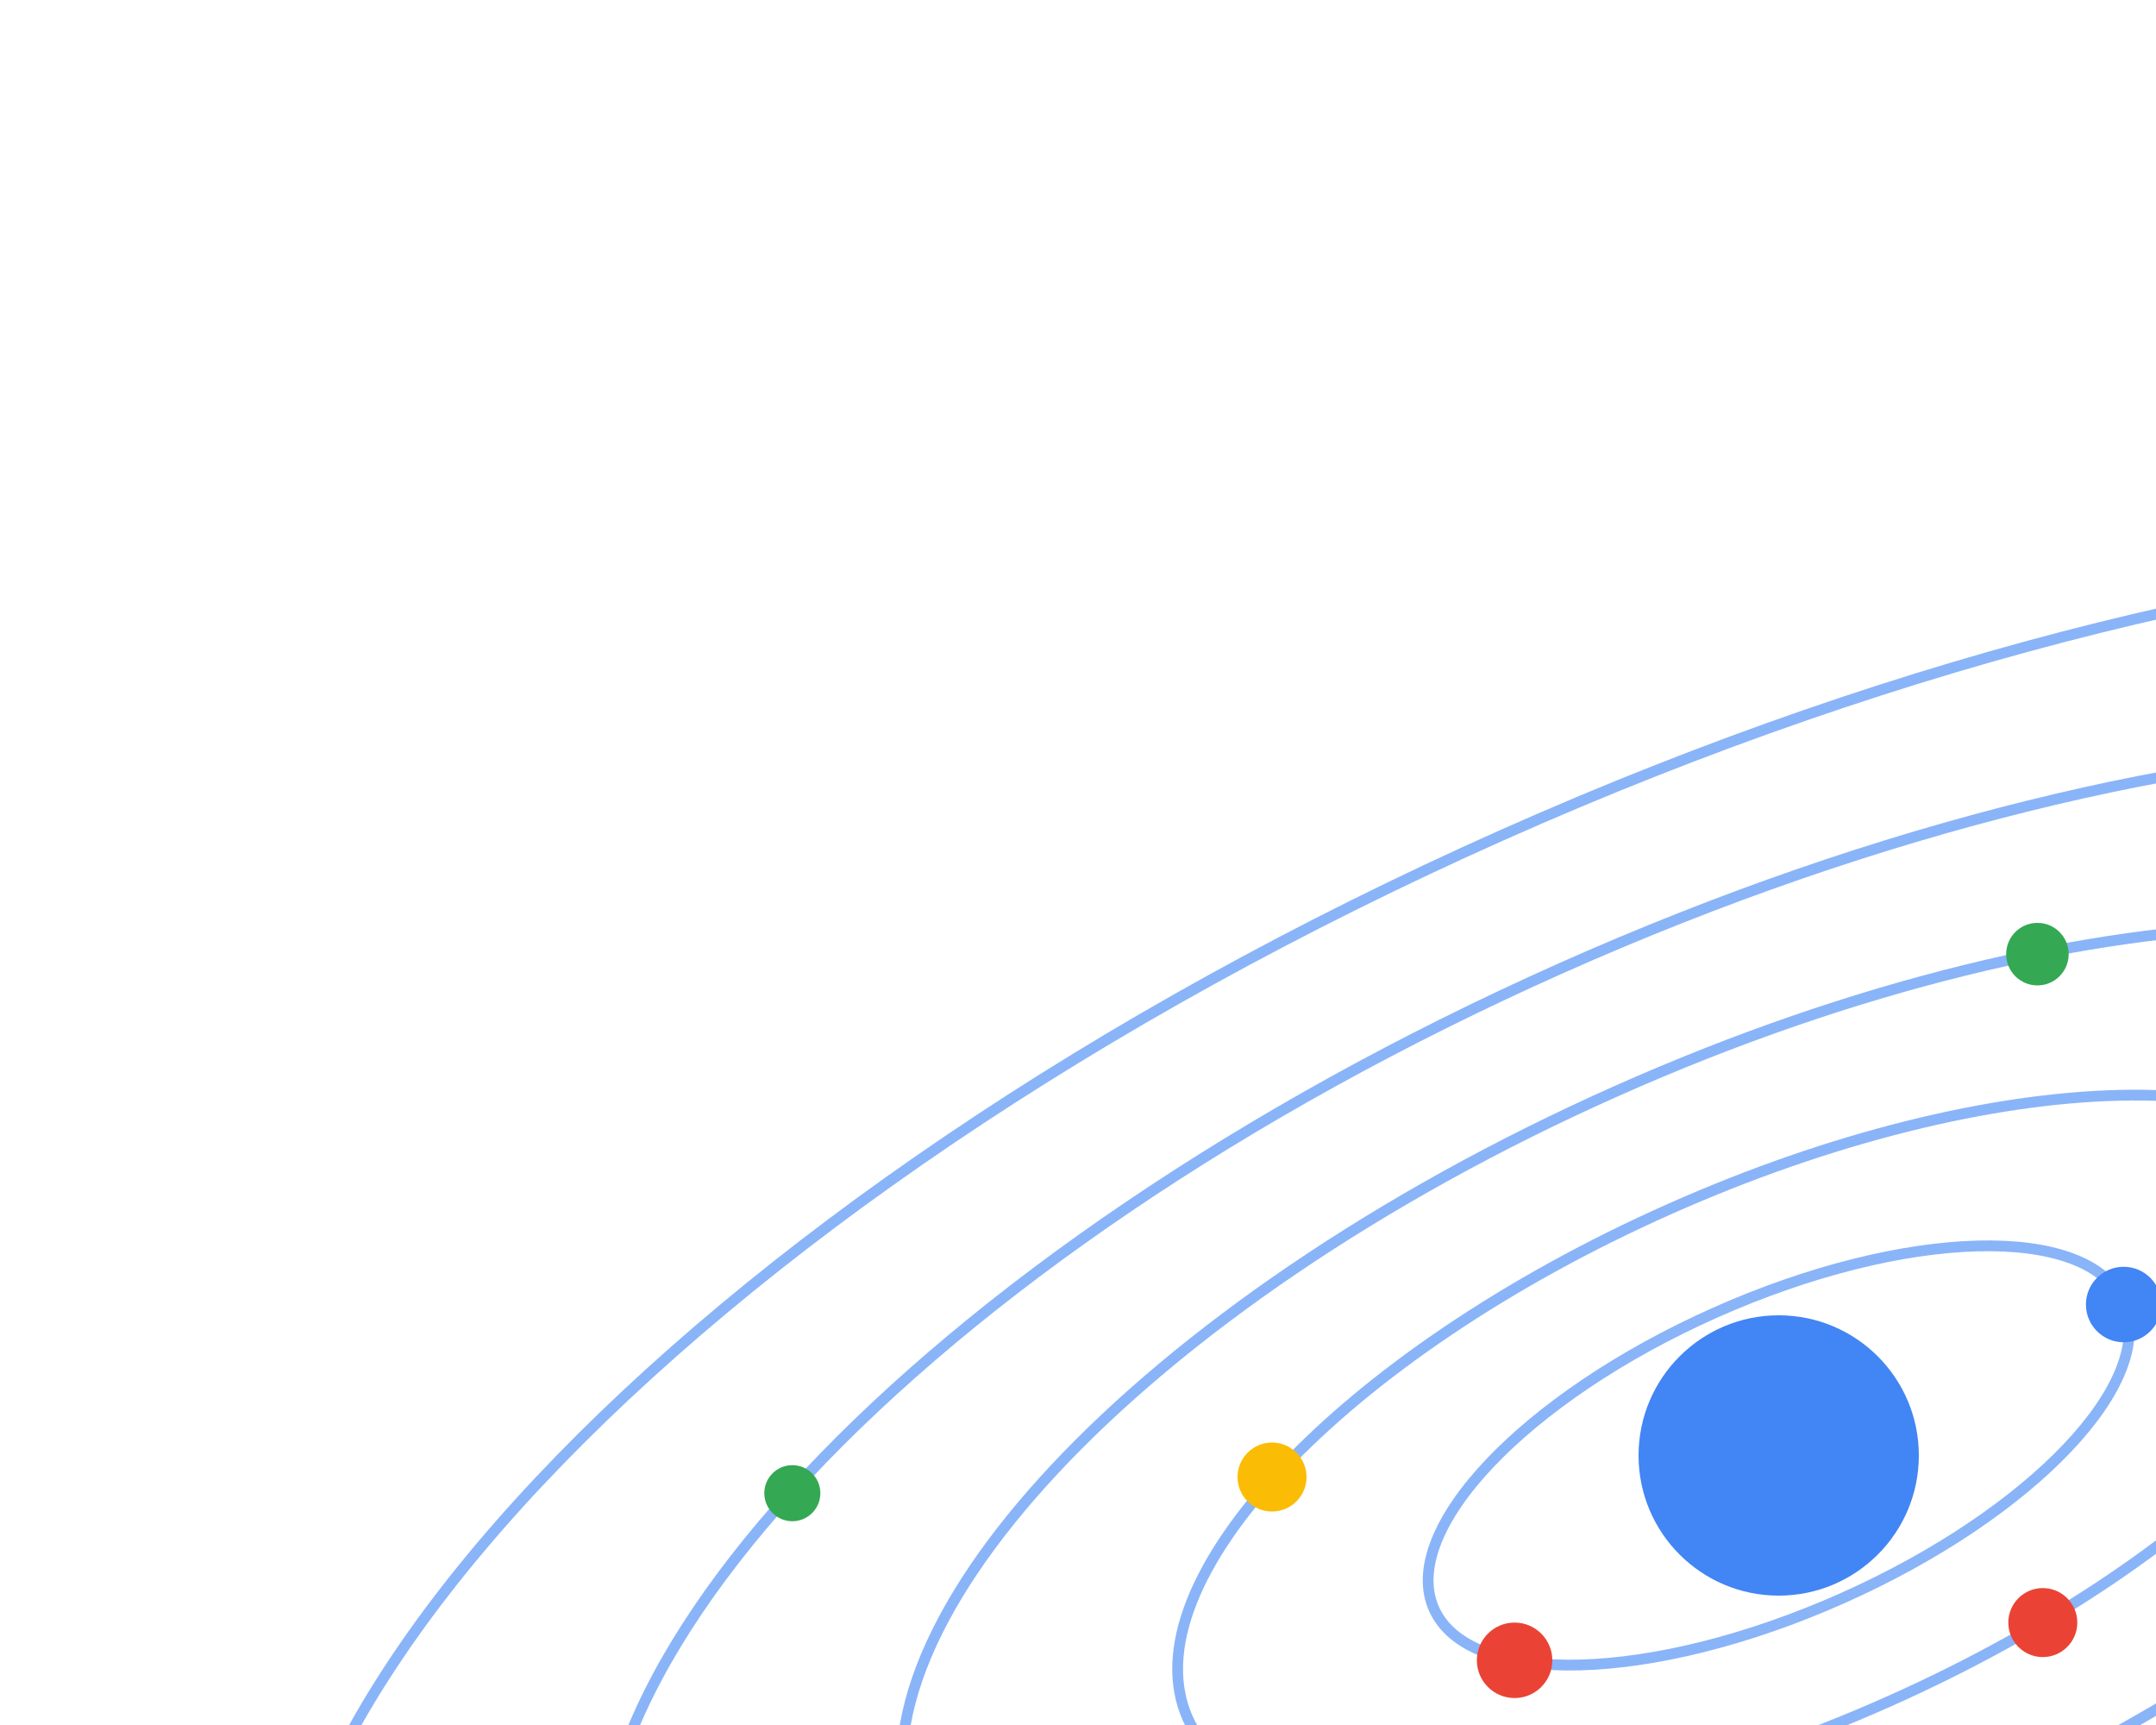
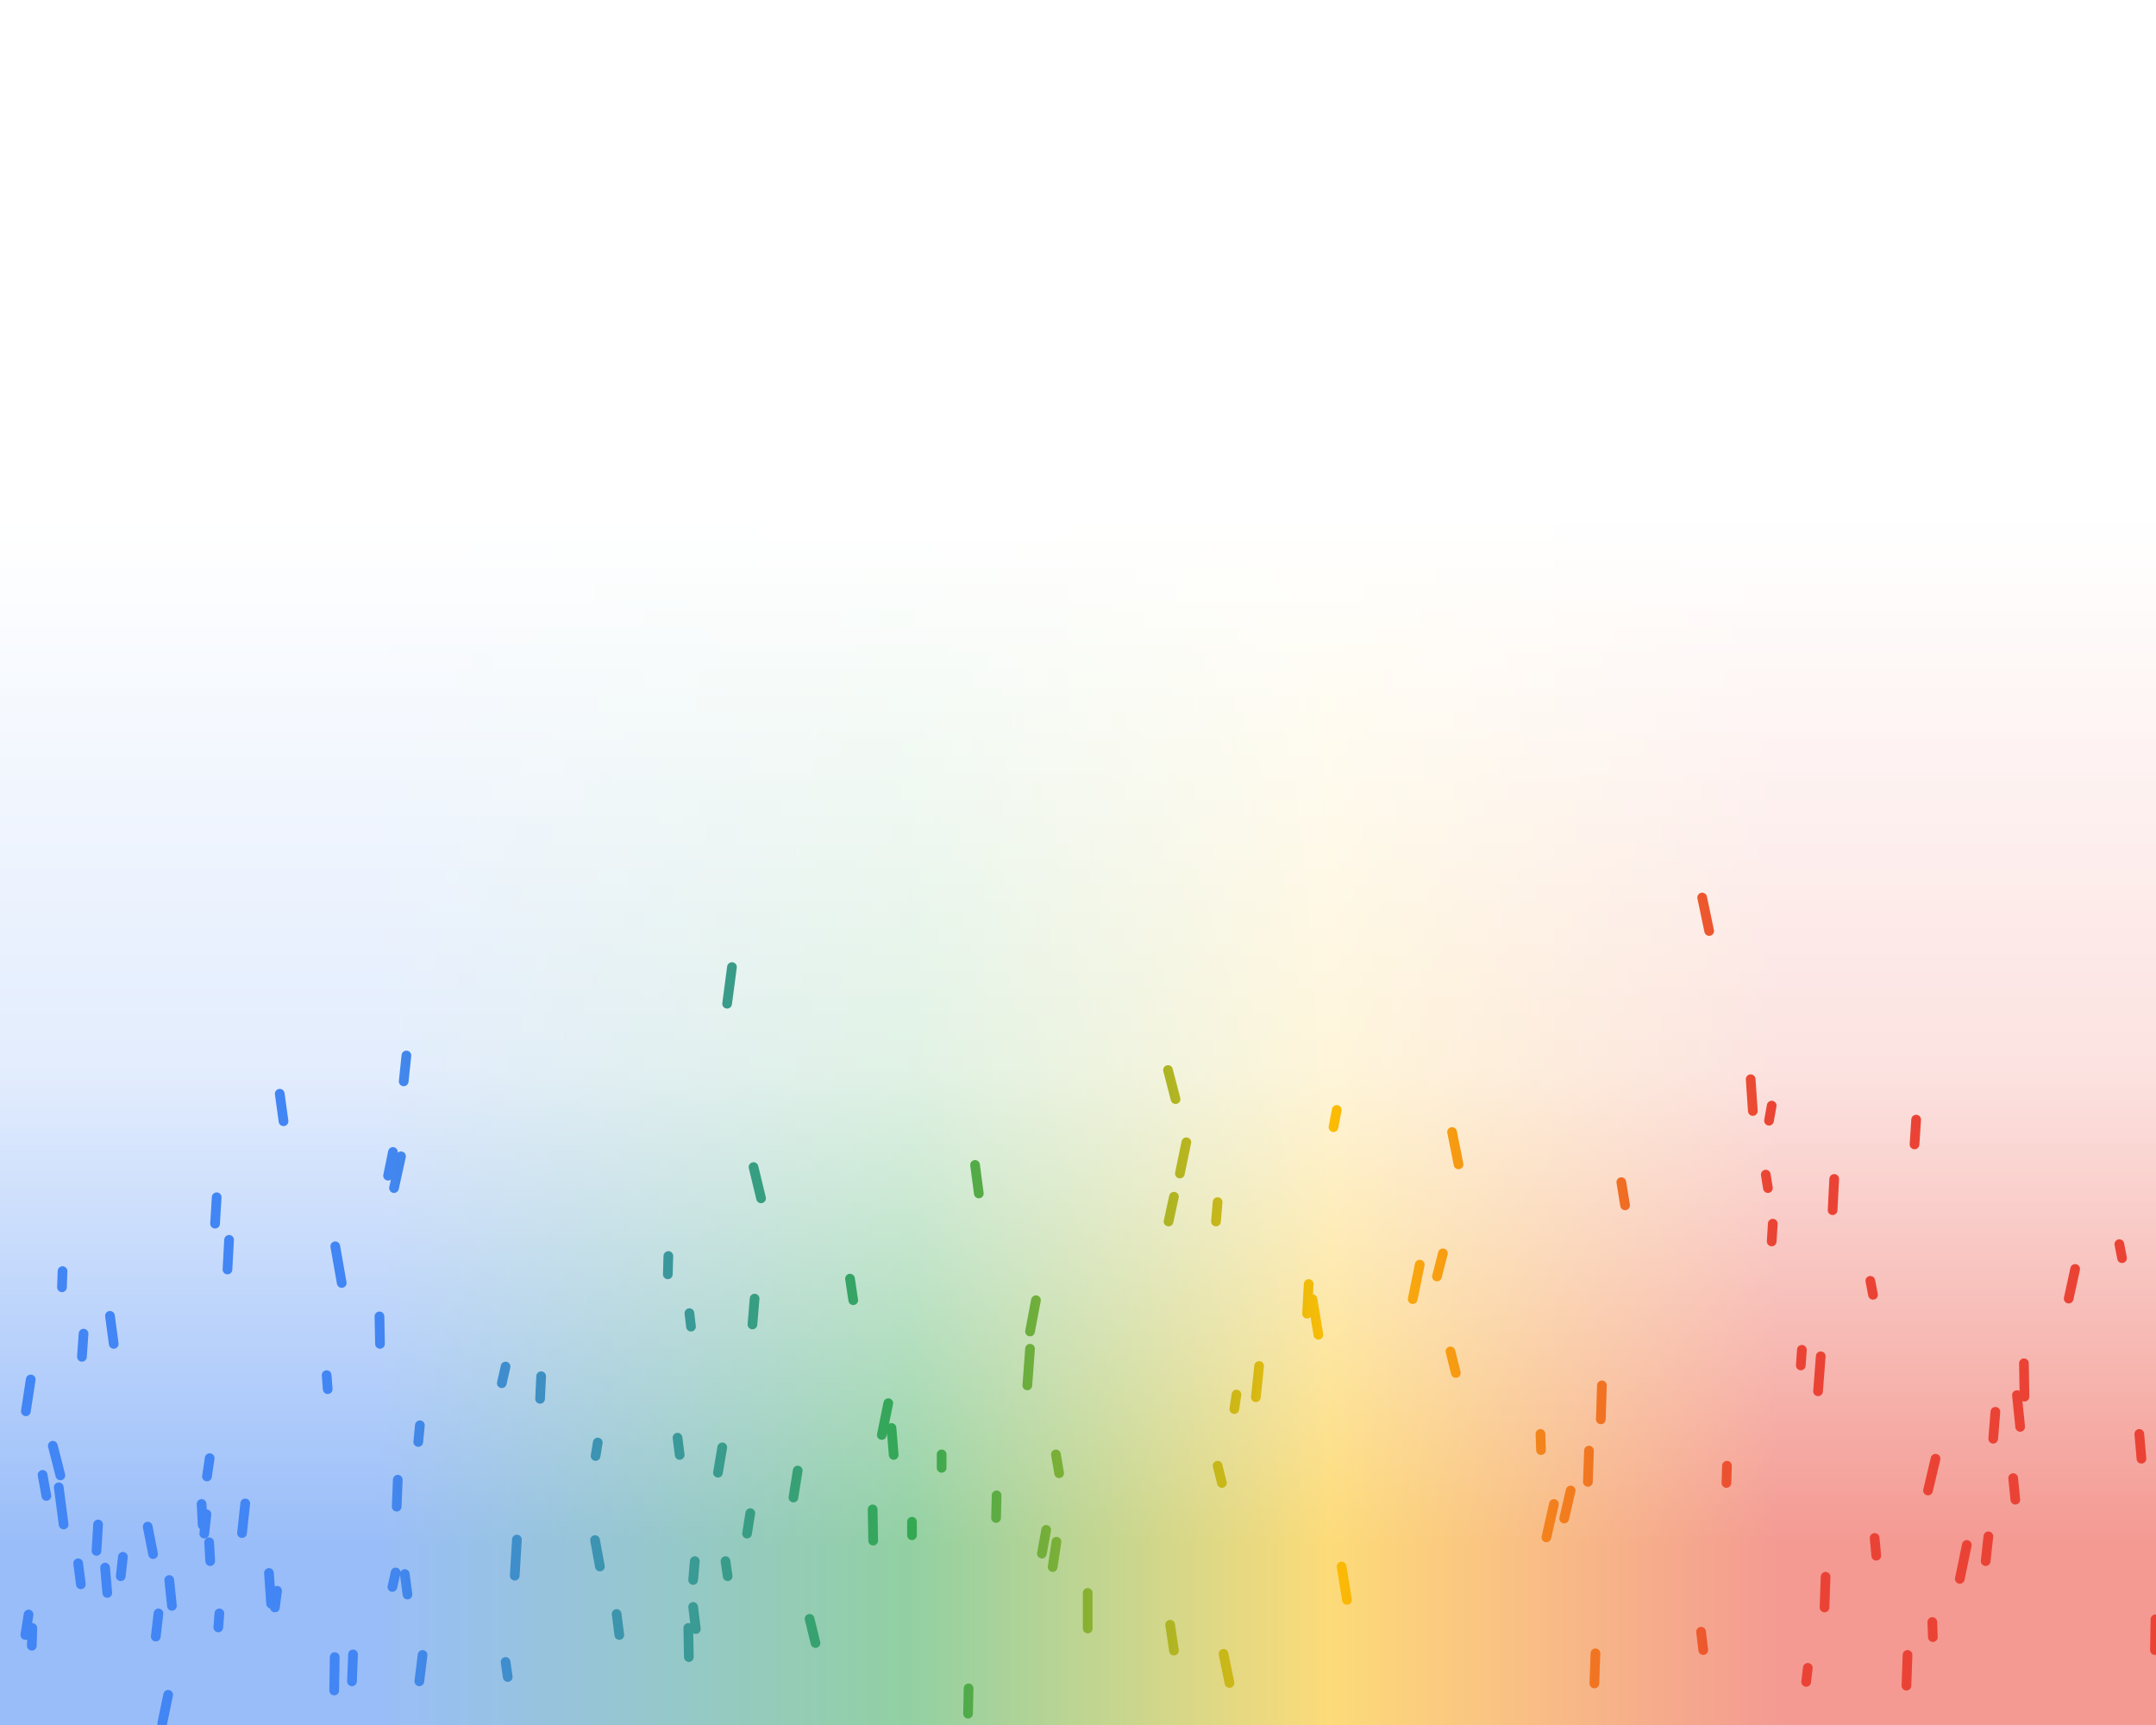
<svg xmlns="http://www.w3.org/2000/svg" viewBox="0 0 400 320" preserveAspectRatio="xMidYMid slice">
-   <ellipse cx="330" cy="270" rx="70" ry="29" transform="rotate(-24 330 270)" fill="none" stroke="#8AB4F8" stroke-width="2" />
-   <circle cx="394" cy="242" r="7.0" fill="#4285F4" />
-   <circle cx="281" cy="308" r="7.0" fill="#EA4335" />
-   <ellipse cx="330" cy="270" rx="120" ry="50" transform="rotate(-24 330 270)" fill="none" stroke="#8AB4F8" stroke-width="2" />
-   <circle cx="379" cy="301" r="6.4" fill="#EA4335" />
-   <circle cx="236" cy="274" r="6.4" fill="#FBBC05" />
-   <ellipse cx="330" cy="270" rx="175" ry="74" transform="rotate(-24 330 270)" fill="none" stroke="#8AB4F8" stroke-width="2" />
-   <circle cx="208" cy="366" r="5.8" fill="#FBBC05" />
-   <circle cx="378" cy="177" r="5.8" fill="#34A853" />
-   <ellipse cx="330" cy="270" rx="235" ry="99" transform="rotate(-24 330 270)" fill="none" stroke="#8AB4F8" stroke-width="2" />
-   <circle cx="147" cy="277" r="5.2" fill="#34A853" />
-   <circle cx="548" cy="196" r="5.2" fill="#4285F4" />
-   <ellipse cx="330" cy="270" rx="300" ry="126" transform="rotate(-24 330 270)" fill="none" stroke="#8AB4F8" stroke-width="2" />
-   <circle cx="413" cy="111" r="4.6" fill="#4285F4" />
-   <circle cx="396" cy="378" r="4.6" fill="#EA4335" />
-   <circle cx="330" cy="270" r="26" fill="#4285F4" />
+   <defs>
+     <linearGradient id="h" gradientUnits="userSpaceOnUse" x1="70" y1="0" x2="330" y2="0">
+       <stop offset="0" stop-color="#4285F4" />
+       <stop offset=".38" stop-color="#34A853" />
+       <stop offset=".68" stop-color="#FBBC05" />
+       <stop offset="1" stop-color="#EA4335" />
+     </linearGradient>
+     <linearGradient id="v" x1="0" y1="0" x2="0" y2="1">
+       <stop offset=".3" stop-color="#fff" stop-opacity="0" />
+       <stop offset=".62" stop-color="#fff" stop-opacity=".25" />
+       <stop offset=".9" stop-color="#fff" stop-opacity=".9" />
+     </linearGradient>
+     <mask id="m">
+       <rect width="400" height="320" fill="url(#v)" opacity=".6" />
+     </mask>
+   </defs>
+   <rect width="400" height="320" fill="url(#h)" mask="url(#m)" />
+   <path fill="none" stroke="url(#h)" stroke-width="1.8" stroke-linecap="round" d="M95.5 292.3l0.4 -6.7M297.0 263.3l0.2 -6.3M11.8 282.8l-0.9 -6.9M369.8 266.9l0.4 -5.0M72.0 218.1l0.9 -4.4M233.0 259.2l0.6 -5.8M147.2 277.8l0.8 -5.0M163.6 266.2l1.2 -5.9M285.9 269.0l-0.1 -3.0M335.1 312.0l0.3 -2.6M60.8 257.7l-0.2 -2.6M74.9 200.6l0.5 -4.8M51.0 298.2l0.4 -3.1M110.5 270.1l0.4 -2.5M114.9 303.3l-0.5 -3.9M249.9 296.8l-1.0 -6.2M270.6 216.0l-1.2 -6.0M37.9 284.5l0.4 -3.6M40.5 301.9l0.2 -2.6M138.6 284.5l0.6 -3.8M368.4 289.6l0.5 -4.6M28.4 288.3l-1.0 -5.1M174.7 272.3l0.0 -2.5M17.9 287.7l0.3 -4.9M184.8 281.6l0.1 -4.2M72.8 294.4l0.6 -2.7M328.2 207.9l0.5 -2.8M320.3 275.1l0.1 -3.2M63.4 238.0l-1.2 -6.8M93.1 256.6l0.7 -3.1M181.6 221.4l-0.7 -5.3M286.9 285.2l1.4 -6.2M37.6 282.9l-0.2 -3.9M294.6 274.9l0.2 -5.8M301.5 223.6l-0.7 -4.3M196.5 273.3l-0.6 -3.5M4.7 303.3l0.6 -3.8M393.7 233.4l-0.5 -2.6M135.0 292.4l-0.4 -2.8M328.0 220.4l-0.4 -2.5M65.3 311.9l0.2 -5.0M70.5 249.3l-0.1 -5.1M39.0 289.6l-0.2 -3.5M229.0 261.4l0.4 -2.7M94.2 311.1l-0.4 -2.8M151.3 304.8l-1.1 -4.5M126.1 269.9l-0.4 -3.2M228.1 312.2l-1.1 -5.4M247.4 209.1l0.6 -3.2M73.6 279.5l0.2 -5.0M328.7 230.3l0.2 -3.3M19.9 295.5l-0.4 -4.7M363.6 292.9l1.3 -6.3M15.0 293.9l-0.5 -3.9M28.9 303.6l0.5 -4.3M347.5 240.2l-0.5 -2.6M123.9 236.4l0.1 -3.4M226.7 275.1l-0.8 -3.2M77.6 267.5l0.3 -3.1M38.4 273.9l0.5 -3.4M334.1 253.3l0.2 -2.9M111.3 290.6l-0.9 -4.9M242.5 243.7l0.3 -5.5M340.0 224.5l0.3 -5.8M179.6 317.9l0.1 -4.7M39.9 227.0l0.3 -4.9M129.1 302.2l-0.5 -4.1M217.8 306.2l-0.7 -4.8M44.9 284.4l0.6 -5.5M165.8 269.9l-0.4 -5.0M133.2 273.2l0.8 -4.7M266.6 236.8l1.1 -4.3M127.8 307.4l-0.1 -5.4M191.1 247.0l1.1 -5.8M42.2 235.5l0.3 -5.5M8.6 277.5l-0.7 -3.9M337.3 258.1l0.5 -6.5M62.0 313.6l0.1 -6.2M141.2 222.3l-1.4 -5.8M158.3 241.2l-0.6 -4.0M128.6 293.1l0.3 -3.5M21.1 249.3l-0.7 -5.2M375.6 259.1l-0.1 -6.2M216.8 226.6l1.0 -4.6M5.9 305.3l0.1 -3.3M201.8 302.1l-0.0 -6.6M295.8 312.3l0.2 -5.6M169.2 284.8l0.0 -2.5M193.3 288.2l0.8 -4.4M128.2 246.1l-0.3 -2.5M338.5 298.2l0.2 -5.7M134.9 186.2l0.9 -6.8M50.3 297.5l-0.4 -5.7M31.9 297.9l-0.5 -4.8M15.2 251.7l0.3 -4.3M11.5 238.8l0.1 -3.0M139.6 245.7l0.4 -4.8M290.2 281.7l1.2 -5.2M75.6 295.8l-0.5 -3.8M325.2 206.1l-0.4 -5.9M353.7 312.7l0.2 -5.7M11.2 273.7l-1.4 -5.5M317.1 172.7l-1.3 -6.2M30.1 319.7l1.1 -5.3M190.6 257.0l0.5 -6.8M383.8 240.9l1.2 -5.5M244.6 247.6l-1.1 -6.6M358.6 303.7l-0.1 -2.8M22.4 292.4l0.4 -3.6M218.1 203.9l-1.4 -5.4M397.3 270.6l-0.4 -4.6M195.3 290.7l0.7 -4.7M374.8 264.7l-0.6 -5.9M316.0 306.1l-0.4 -3.4M52.6 208.0l-0.7 -5.1M218.9 217.7l1.2 -5.8M100.2 259.5l0.2 -4.2M270.1 254.7l-1.0 -4.0M225.6 226.6l0.3 -3.6M399.8 306.1l0.1 -5.7M348.1 288.6l-0.3 -3.3M262.1 241.0l1.3 -6.4M355.2 212.3l0.3 -4.6M4.8 261.8l0.9 -5.9M357.7 276.5l1.4 -5.9M73.1 220.4l1.3 -5.9M162.0 285.8l-0.1 -5.8M77.8 311.9l0.6 -4.9M373.9 278.2l-0.4 -4.0" />
</svg>
